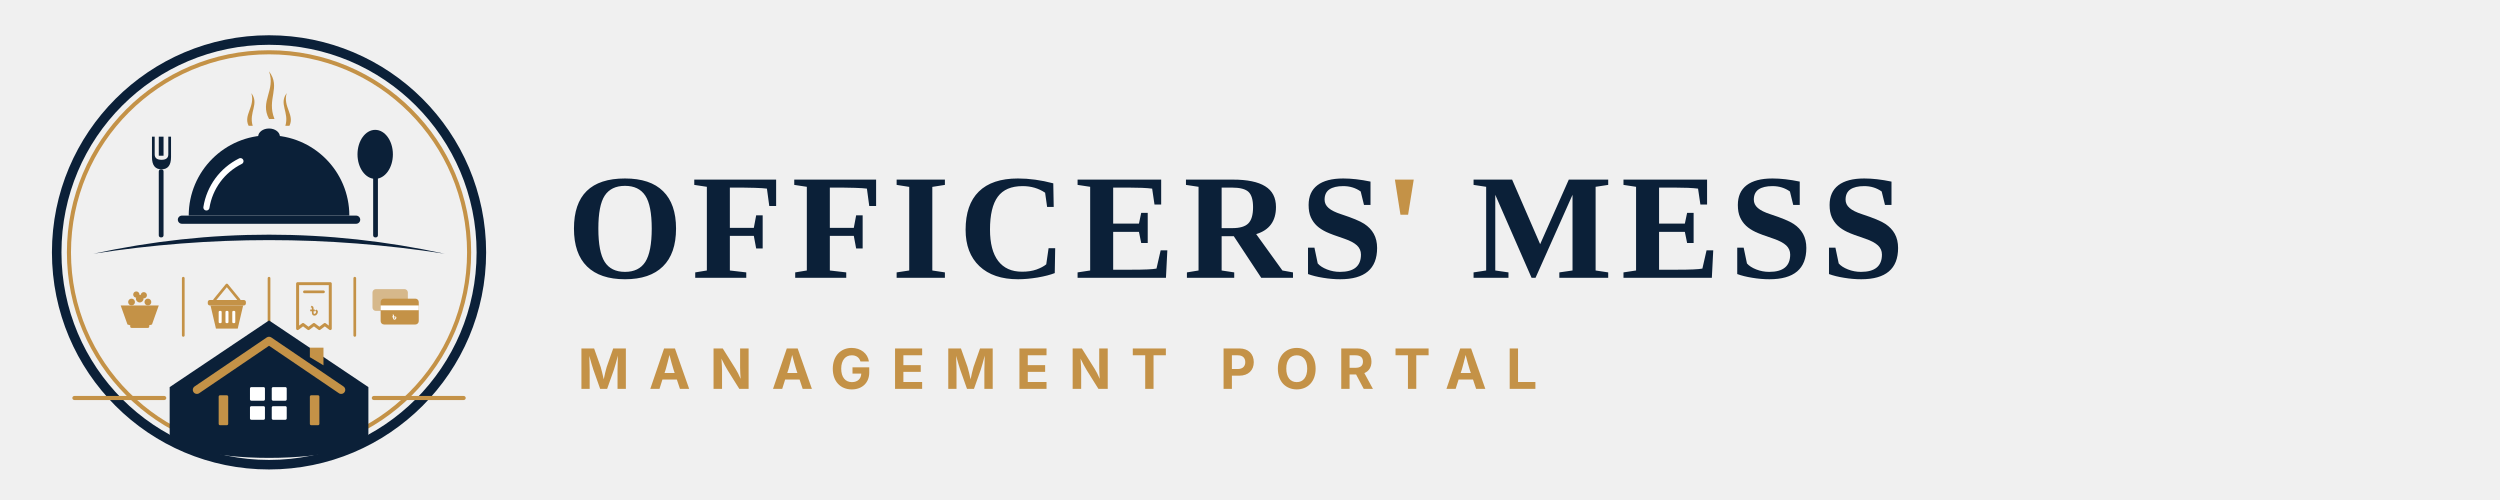
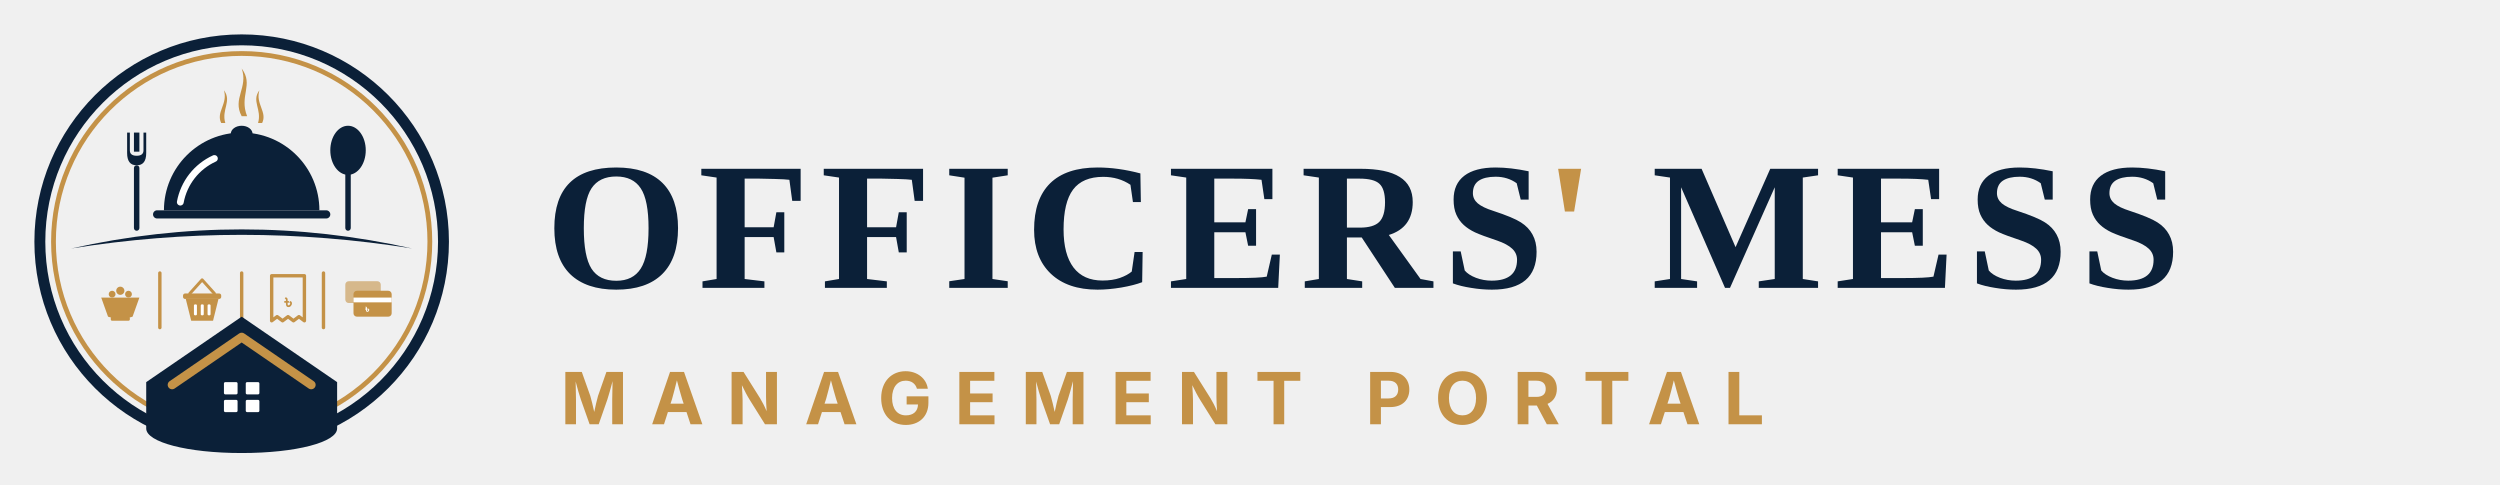
- <svg xmlns="http://www.w3.org/2000/svg" viewBox="0 0 450 90" width="100%" height="100%">
+ <svg xmlns="http://www.w3.org/2000/svg" viewBox="0 0 330 64" width="100%" height="100%">
  <defs>
    <style>
      .navy { fill: #0B2038; }
      .navy-stroke { stroke: #0B2038; fill: none; stroke-linecap: round; stroke-linejoin: round; }
      .gold { fill: #C49247; }
      .gold-stroke { stroke: #C49247; fill: none; stroke-linecap: round; stroke-linejoin: round; }
      .white { fill: #FFFFFF; }
      .brand-title {
        font-family: 'Cinzel', 'Playfair Display', 'Times New Roman', Georgia, serif;
-         font-size: 27px;
+         font-size: 24px;
        font-weight: 800;
        letter-spacing: 1.5px;
        fill: #0B2038;
      }
      .brand-subtitle {
-         font-family: 'Inter', 'Montserrat', 'Segoe UI', -apple-system, sans-serif;
-         font-size: 10px;
+         font-family: 'Inter', 'Montserrat', 'Segoe UI', system-ui, sans-serif;
+         font-size: 9.5px;
        font-weight: 700;
-         letter-spacing: 3.5px;
+         letter-spacing: 3px;
        fill: #C49247;
      }
    </style>
  </defs>
-   <g transform="translate(8, 5) scale(0.245)">
-     <circle cx="165" cy="165" r="156" class="navy-stroke" stroke-width="7" />
-     <circle cx="165" cy="165" r="147" class="gold-stroke" stroke-width="3" />
-     <path class="gold" d="M 150 72 C 146 64, 155 58, 152 48 C 158 56, 150 62, 153 72 Z" />
-     <path class="gold" d="M 165 67 C 158 54, 170 46, 165 32 C 174 44, 163 52, 169 67 Z" />
-     <path class="gold" d="M 180 72 C 184 64, 175 58, 178 48 C 172 56, 180 62, 177 72 Z" />
-     <ellipse cx="165" cy="80" rx="8" ry="6" class="navy" />
-     <rect x="162" y="84" width="6" height="4" class="navy" rx="1" />
-     <path class="navy" d="M 106 138 A 59 59 0 0 1 224 138 Z" />
-     <path d="M 119 132 A 46 46 0 0 1 144 98" fill="none" stroke="#FFFFFF" stroke-width="4.5" stroke-linecap="round" />
-     <rect x="98" y="138" width="134" height="6" rx="3" class="navy" />
-     <path d="M 36 166 Q 165 138 294 166 Q 165 146 36 166 Z" class="navy" />
-     <g transform="translate(70, 70)">
-       <rect x="14" y="34" width="3.5" height="50" class="navy" rx="1.5" />
+   <g transform="translate(4, 4) scale(0.18)">
+     <circle cx="155" cy="155" r="148" class="navy-stroke" stroke-width="8" fill="#FFFFFF" />
+     <circle cx="155" cy="155" r="138" class="gold-stroke" stroke-width="3.5" />
+     <path class="gold" d="M 140 68 C 136 60, 145 54, 142 44 C 148 52, 140 58, 143 68 Z" />
+     <path class="gold" d="M 155 63 C 148 50, 160 42, 155 28 C 164 40, 153 48, 159 63 Z" />
+     <path class="gold" d="M 170 68 C 174 60, 165 54, 168 44 C 162 52, 170 58, 167 68 Z" />
+     <ellipse cx="155" cy="76" rx="8" ry="6" class="navy" />
+     <path class="navy" d="M 98 132 A 57 57 0 0 1 212 132 Z" />
+     <path d="M 110 126 A 44 44 0 0 1 135 94" fill="none" stroke="#FFFFFF" stroke-width="5" stroke-linecap="round" />
+     <rect x="90" y="132" width="130" height="6" rx="3" class="navy" />
+     <path d="M 30 160 Q 155 132 280 160 Q 155 140 30 160 Z" class="navy" />
+     <g transform="translate(62, 65)">
+       <rect x="14" y="34" width="4" height="48" class="navy" rx="2" />
      <path class="navy" d="M 9 10 L 9 25 Q 9 34 16 34 Q 23 34 23 25 L 23 10 L 21 10 L 21 23 Q 21 27 16 27 Q 11 27 11 23 L 11 10 Z" />
-       <rect x="14" y="10" width="3.5" height="14" class="navy" />
+       <rect x="14" y="10" width="4" height="14" class="navy" />
    </g>
-     <g transform="translate(225, 70)">
+     <g transform="translate(215, 65)">
      <ellipse cx="18" cy="23" rx="13" ry="18" class="navy" />
-       <rect x="16.5" y="38" width="3.5" height="46" class="navy" rx="1.5" />
+       <rect x="16" y="38" width="4" height="44" class="navy" rx="2" />
    </g>
-     <line x1="102" y1="184" x2="102" y2="226" class="gold-stroke" stroke-width="2" />
-     <line x1="165" y1="184" x2="165" y2="226" class="gold-stroke" stroke-width="2" />
-     <line x1="228" y1="184" x2="228" y2="226" class="gold-stroke" stroke-width="2" />
-     <g transform="translate(52, 190)">
+     <line x1="95" y1="178" x2="95" y2="218" class="gold-stroke" stroke-width="2.5" />
+     <line x1="155" y1="178" x2="155" y2="218" class="gold-stroke" stroke-width="2.5" />
+     <line x1="215" y1="178" x2="215" y2="218" class="gold-stroke" stroke-width="2.5" />
+     <g transform="translate(48, 182)">
      <path class="gold" d="M 4 14 Q 18 14 32 14 L 27 28 Q 18 31 9 28 Z" />
-       <rect x="11" y="28" width="14" height="2.5" class="gold" rx="1" />
-       <circle cx="18" cy="9" r="2.8" class="gold" />
+       <rect x="11" y="28" width="14" height="3" class="gold" rx="1" />
+       <circle cx="18" cy="9" r="3" class="gold" />
      <circle cx="12" cy="11.5" r="2.5" class="gold" />
      <circle cx="24" cy="11.5" r="2.5" class="gold" />
-       <circle cx="15.5" cy="6" r="2.3" class="gold" />
-       <circle cx="21" cy="6.5" r="2.3" class="gold" />
    </g>
-     <g transform="translate(116, 186)">
-       <path d="M 9 14 L 18 3 L 27 14" class="gold-stroke" stroke-width="2" />
-       <rect x="4" y="14" width="28" height="4" class="gold" rx="1.5" />
-       <path class="gold" d="M 6 18 L 10 35 L 26 35 L 30 18 Z" />
-       <rect x="12" y="22" width="2.2" height="9" class="white" rx="0.8" />
-       <rect x="17" y="22" width="2.2" height="9" class="white" rx="0.8" />
-       <rect x="22" y="22" width="2.2" height="9" class="white" rx="0.8" />
+     <g transform="translate(108, 180)">
+       <path d="M 9 13 L 18 3 L 27 13" class="gold-stroke" stroke-width="2.2" />
+       <rect x="4" y="13" width="28" height="4" class="gold" rx="1.5" />
+       <path class="gold" d="M 6 17 L 10 33 L 26 33 L 30 17 Z" />
+       <rect x="12" y="21" width="2.2" height="8" class="white" rx="0.8" />
+       <rect x="17" y="21" width="2.2" height="8" class="white" rx="0.8" />
+       <rect x="22" y="21" width="2.2" height="8" class="white" rx="0.8" />
    </g>
-     <g transform="translate(181, 186)">
-       <path class="gold-stroke" stroke-width="2.2" d="M 5 2 L 29 2 L 29 35 L 25 32 L 21 35 L 17 32 L 13 35 L 9 32 L 5 35 Z" />
-       <line x1="10" y1="8" x2="24" y2="8" class="gold-stroke" stroke-width="2" />
-       <text x="17" y="26.5" font-family="'DejaVu Sans', 'Arial', sans-serif" font-size="14" font-weight="bold" class="gold" text-anchor="middle">৳</text>
+     <g transform="translate(172, 178)">
+       <path class="gold-stroke" stroke-width="2.5" d="M 5 2 L 29 2 L 29 35 L 25 32 L 21 35 L 17 32 L 13 35 L 9 32 L 5 35 Z" />
+       <text x="17" y="26" font-family="'DejaVu Sans', 'Arial', sans-serif" font-size="14" font-weight="bold" class="gold" text-anchor="middle">৳</text>
    </g>
-     <g transform="translate(240, 190)">
+     <g transform="translate(230, 182)">
      <rect x="1" y="2" width="26" height="16" rx="2.5" class="gold" opacity="0.6" />
      <rect x="7" y="9" width="28" height="19" rx="2.5" class="gold" />
      <rect x="7" y="14" width="28" height="3.5" class="white" />
      <text x="17" y="25" font-family="'DejaVu Sans', 'Arial', sans-serif" font-size="7.5" font-weight="bold" class="white" text-anchor="middle">৳</text>
    </g>
-     <line x1="22" y1="272" x2="88" y2="272" class="gold-stroke" stroke-width="3" />
-     <line x1="242" y1="272" x2="308" y2="272" class="gold-stroke" stroke-width="3" />
-     <path class="navy" d="M 92 264 L 165 215 L 238 264 L 238 298 C 238 308 206 316 165 316 C 124 316 92 308 92 298 Z" />
-     <path d="M 112 266 L 165 230 L 218 266" class="gold-stroke" stroke-width="6" />
-     <path d="M 195 242 L 195 235 L 205 235 L 205 248" class="gold" />
-     <rect x="128" y="270" width="7" height="22" class="gold" rx="1" />
-     <rect x="195" y="270" width="7" height="22" class="gold" rx="1" />
-     <rect x="151" y="264" width="11" height="10" class="white" rx="1" />
-     <rect x="167" y="264" width="11" height="10" class="white" rx="1" />
-     <rect x="151" y="278" width="11" height="10" class="white" rx="1" />
-     <rect x="167" y="278" width="11" height="10" class="white" rx="1" />
+     <path class="navy" d="M 85 258 L 155 210 L 225 258 L 225 292 C 225 302 195 310 155 310 C 115 310 85 302 85 292 Z" />
+     <path d="M 104 260 L 155 225 L 206 260" class="gold-stroke" stroke-width="6.5" />
+     <rect x="142" y="258" width="10" height="9" class="white" rx="1" />
+     <rect x="158" y="258" width="10" height="9" class="white" rx="1" />
+     <rect x="142" y="271" width="10" height="9" class="white" rx="1" />
+     <rect x="158" y="271" width="10" height="9" class="white" rx="1" />
  </g>
-   <g transform="translate(102, 18)">
-     <text x="0" y="32" class="brand-title">
-       OFFICERS<tspan fill="#C49247">'</tspan> MESS
-     </text>
-     <text x="2" y="52" class="brand-subtitle">
-       MANAGEMENT PORTAL
-     </text>
+   <g transform="translate(72, 12)">
+     <text x="0" y="26" class="brand-title">OFFICERS<tspan fill="#C49247">'</tspan> MESS</text>
+     <text x="2" y="44" class="brand-subtitle">MANAGEMENT PORTAL</text>
  </g>
</svg>
